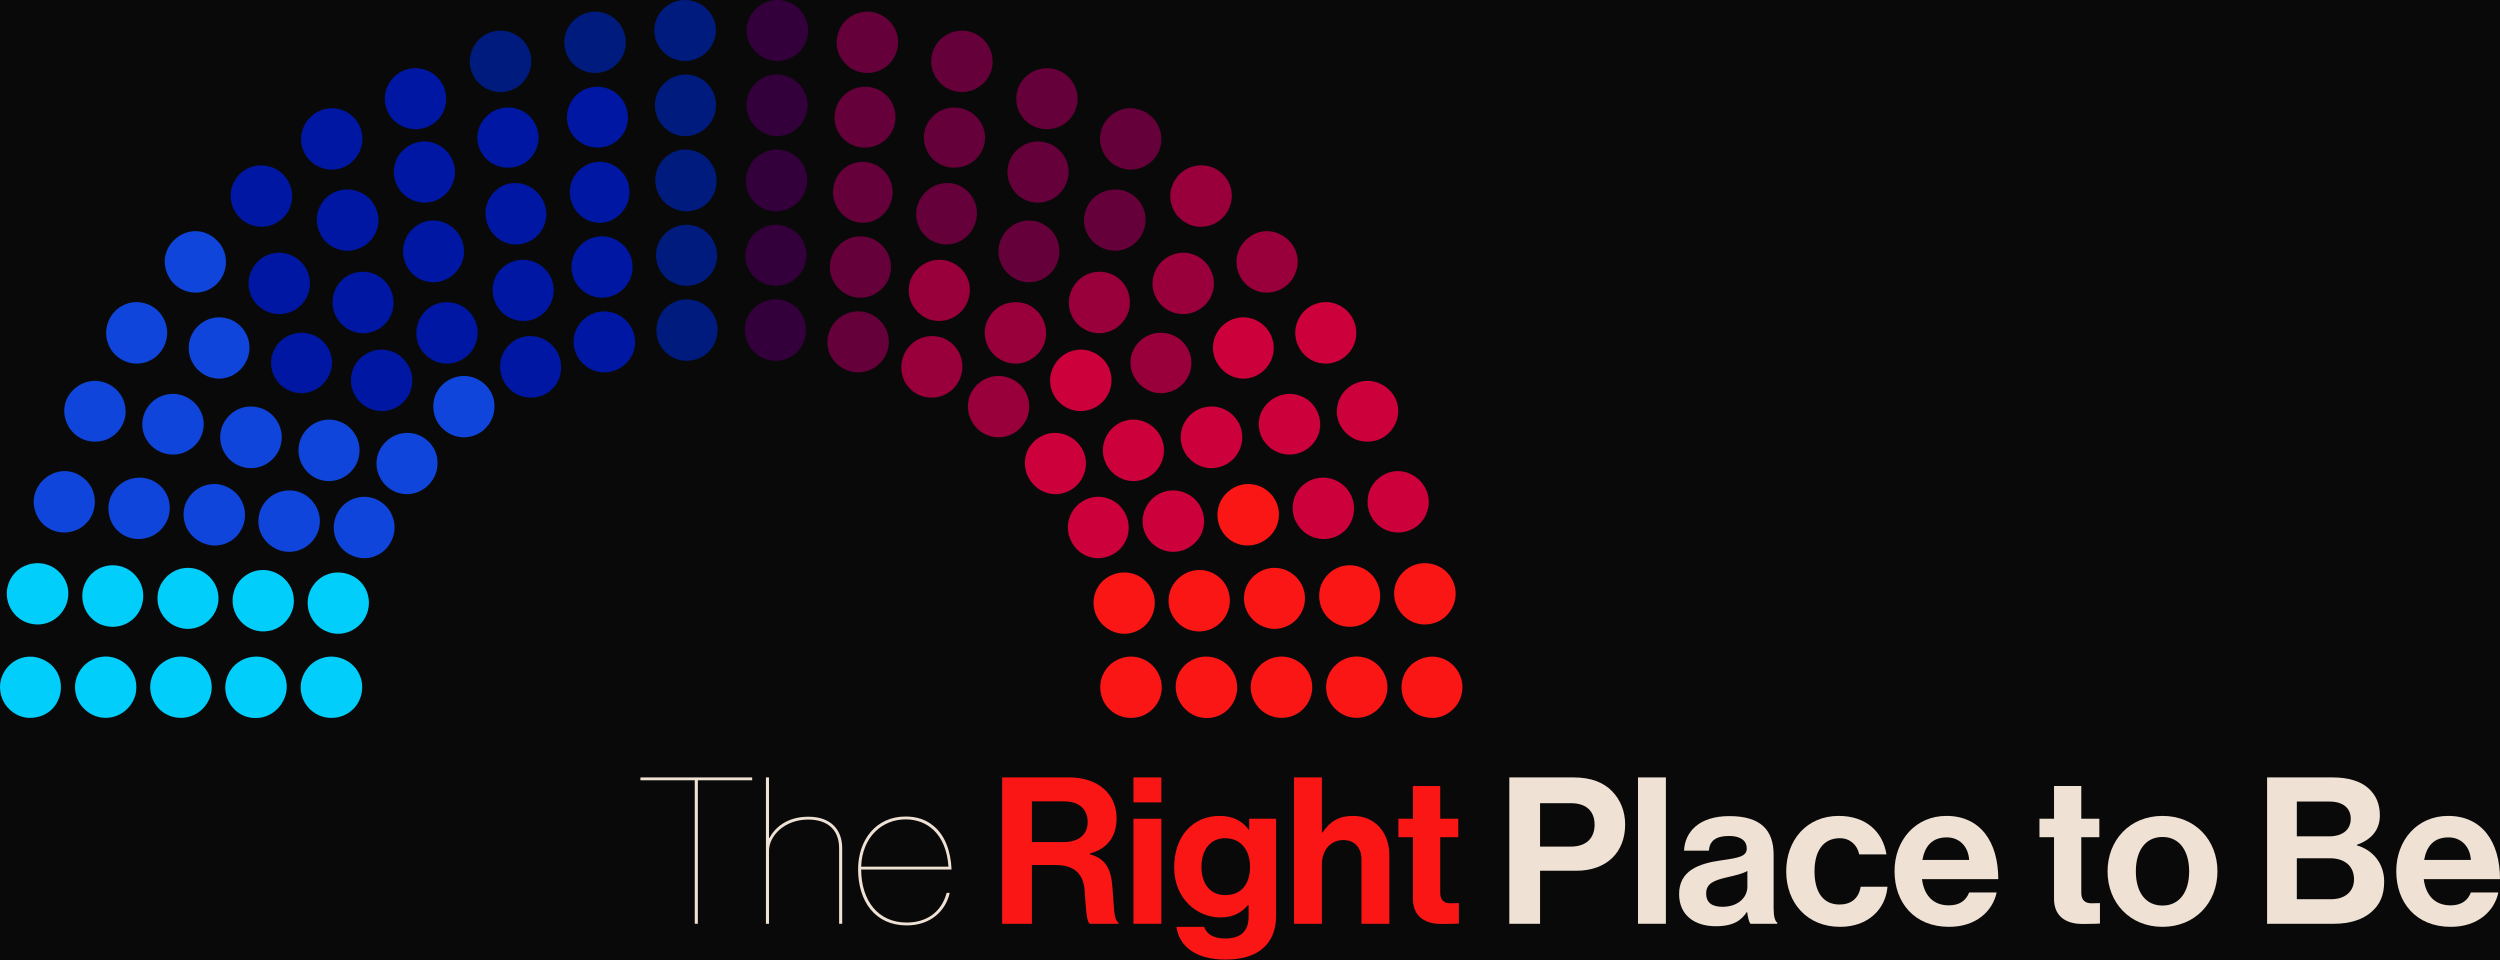
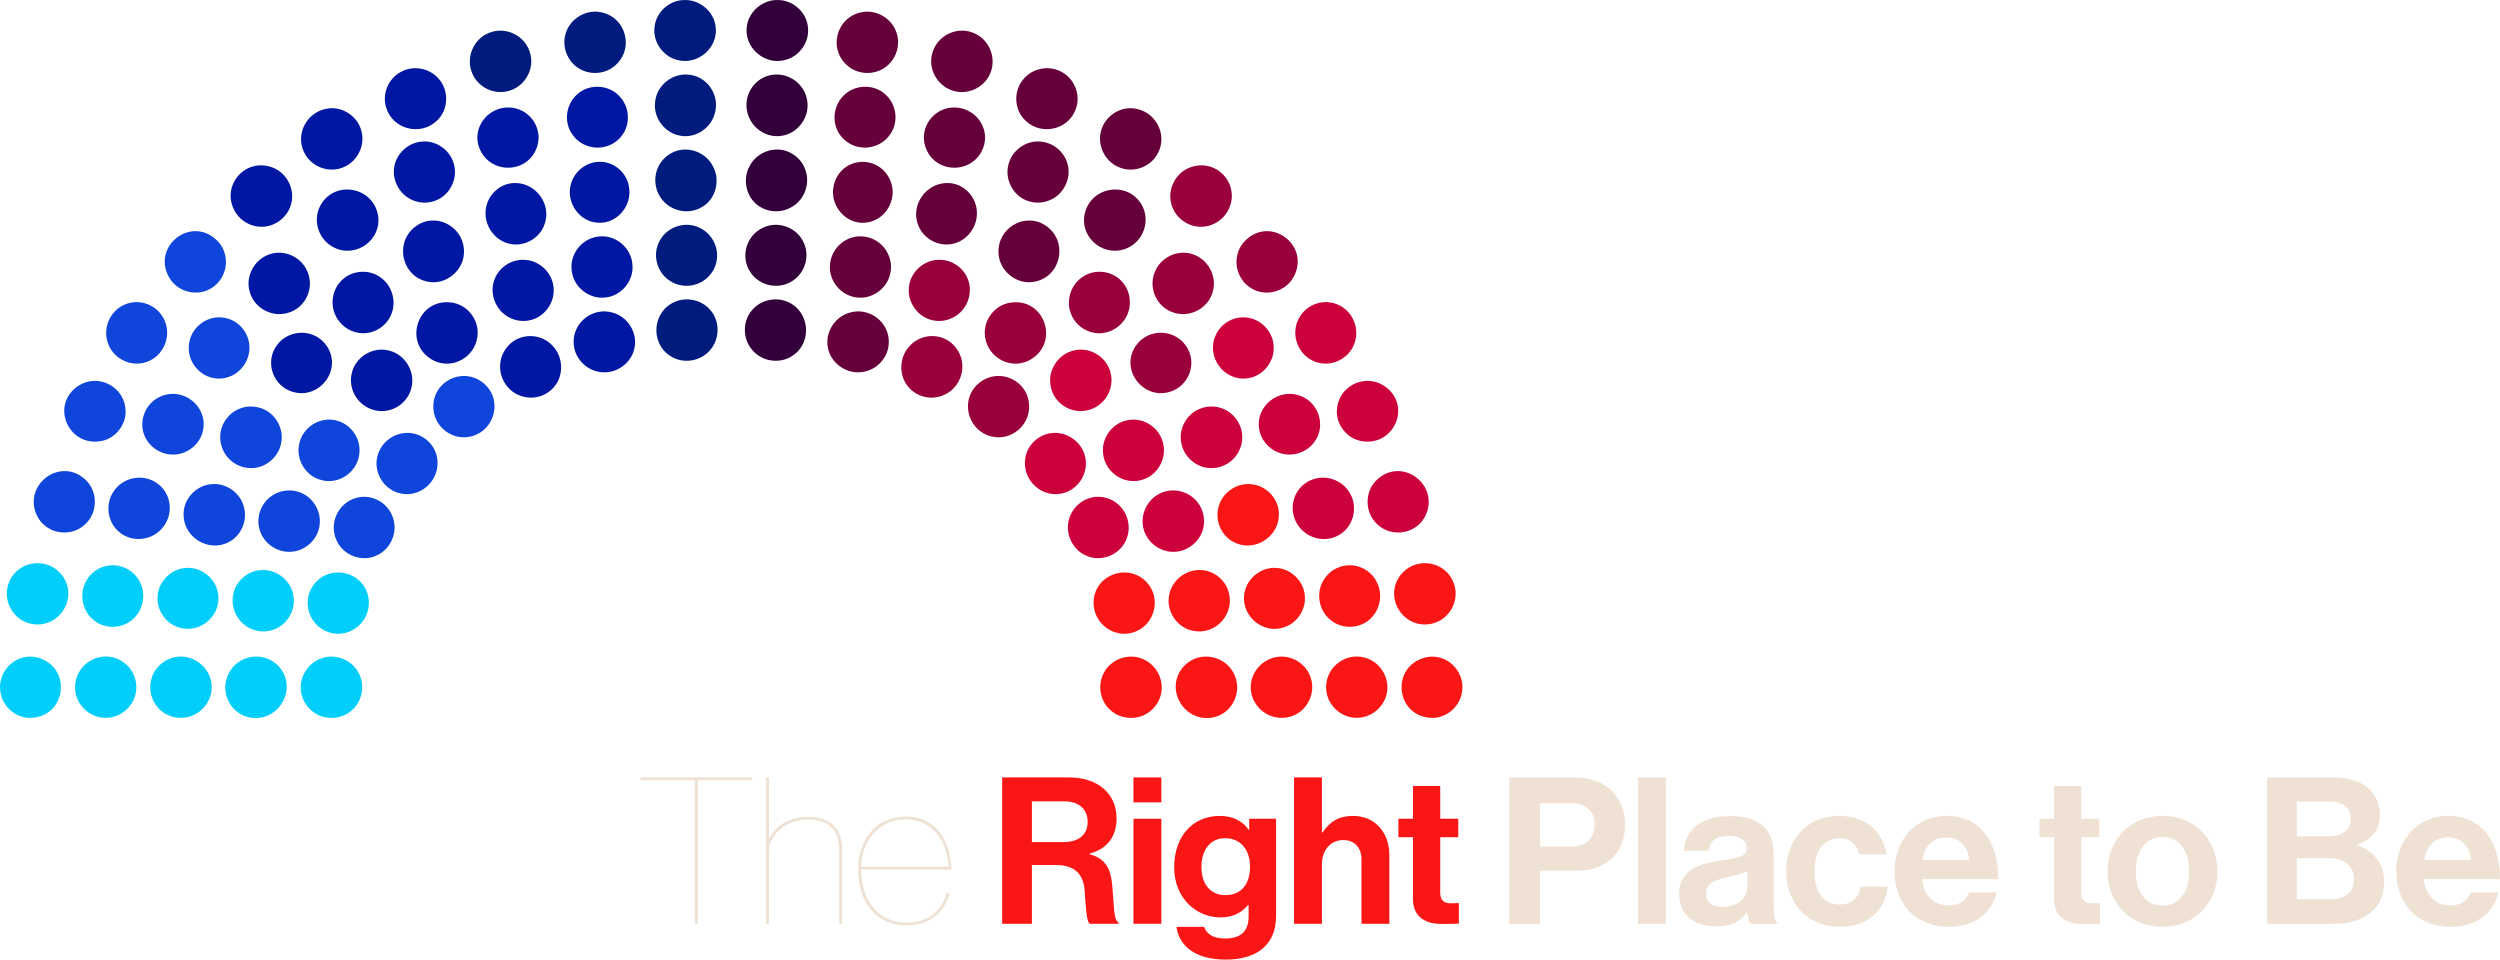
<svg xmlns="http://www.w3.org/2000/svg" width="297" height="114" viewBox="0 0 297 114" fill="none">
  <g id="1440w light">
-     <rect width="1440" height="13957" transform="translate(-1079 -136)" fill="#0A0909" />
    <g id="Header">
      <g id="the right place">
        <g id="Vector">
          <path d="M142.749 48.486C145.999 47.44 148.777 50.872 147.054 53.835C146.454 54.858 145.333 55.542 144.151 55.606C142.337 55.745 140.634 54.383 140.33 52.593C139.986 50.858 141.07 49.026 142.749 48.486Z" fill="#CC003B" />
          <path d="M141.504 19.846C144.87 18.735 147.659 22.397 145.683 25.351C145.042 26.294 143.944 26.904 142.805 26.939C141.159 27.023 139.574 25.853 139.162 24.257C138.636 22.443 139.718 20.436 141.504 19.846Z" fill="#99003B" />
          <path d="M131.134 79.941C131.93 78.378 133.913 77.603 135.558 78.21C137.17 78.748 138.242 80.499 137.979 82.18C137.837 83.216 137.213 84.165 136.329 84.719C134.98 85.598 133.074 85.445 131.896 84.343C130.679 83.266 130.353 81.366 131.134 79.941Z" fill="#FB1616" />
          <path d="M88.776 13.31C88.288 11.273 89.661 9.186 91.743 8.892C93.874 8.572 95.878 10.211 95.935 12.383C96.027 14.165 94.656 15.858 92.895 16.125C91.037 16.468 89.176 15.14 88.776 13.31Z" fill="#33003B" />
          <path d="M118.621 30.059C118.469 27.205 121.548 25.231 124.041 26.683C126.98 28.416 126.184 32.931 122.8 33.487C120.731 33.843 118.696 32.153 118.621 30.059Z" fill="#65003A" />
          <path d="M90.303 24.576C88.682 23.613 88.143 21.4 89.039 19.754C89.941 17.974 92.241 17.215 93.993 18.196C96.705 19.709 96.456 23.614 93.606 24.816C92.549 25.267 91.282 25.185 90.303 24.576Z" fill="#33003B" />
          <path d="M166.565 68.101C168.397 66.079 171.777 66.706 172.711 69.287C173.453 71.284 172.26 73.55 170.199 74.072C166.709 74.934 164.158 70.81 166.565 68.101Z" fill="#FB1616" />
          <path d="M110.704 6.54C111.189 4.172 113.884 2.917 116.004 4.076C117.625 4.933 118.369 6.992 117.651 8.684C116.923 10.492 114.776 11.42 112.966 10.687C111.337 10.084 110.315 8.24 110.704 6.54Z" fill="#65003A" />
          <path d="M135.759 62.266C135.59 60.689 136.569 59.083 138.049 58.515C139.52 57.909 141.329 58.422 142.283 59.691C142.943 60.535 143.2 61.678 142.953 62.723C142.609 64.303 141.122 65.519 139.508 65.553C137.634 65.645 135.91 64.141 135.759 62.266Z" fill="#CC003B" />
          <path d="M119.795 35.995C124.135 35.095 126.091 40.947 122.132 42.875C119.971 43.876 117.439 42.481 117.046 40.149C116.703 38.286 117.951 36.409 119.795 35.995Z" fill="#99003B" />
          <path d="M154.515 37.478C155.448 36.07 157.359 35.498 158.906 36.175C160.758 36.944 161.637 39.176 160.822 41.007C160.24 42.388 158.747 43.304 157.255 43.186C154.457 43.008 152.934 39.779 154.515 37.478Z" fill="#CC003B" />
          <path d="M151.614 78.062C153.45 77.702 155.352 78.936 155.781 80.758C156.198 82.322 155.431 84.085 154.001 84.841C153.057 85.365 151.882 85.425 150.886 85.014C149.41 84.439 148.417 82.84 148.61 81.262C148.764 79.683 150.056 78.325 151.614 78.062Z" fill="#FB1616" />
          <path d="M102.476 1.43C104.187 1.136 105.983 2.231 106.507 3.888C107.069 5.485 106.336 7.379 104.855 8.192C103.61 8.917 101.949 8.809 100.817 7.912C98.284 5.928 99.314 1.954 102.476 1.43Z" fill="#65003A" />
          <path d="M137.266 32.145C138.035 30.433 140.13 29.556 141.874 30.27C143.482 30.872 144.497 32.686 144.144 34.372C143.756 36.45 141.593 37.755 139.572 37.182C137.415 36.598 136.31 34.164 137.266 32.145Z" fill="#99003B" />
          <path d="M124.788 45.688C124.518 43.831 125.834 41.967 127.676 41.614C129.514 41.203 131.475 42.417 131.925 44.249C132.468 46.253 131.159 48.333 129.138 48.754C127.089 49.206 125.05 47.775 124.788 45.688Z" fill="#CC003B" />
          <path d="M131.028 53.419C131.04 51.867 132.141 50.418 133.633 49.997C135.673 49.376 137.852 50.749 138.217 52.846C138.554 54.565 137.513 56.381 135.856 56.947C133.488 57.804 130.955 55.929 131.028 53.419Z" fill="#CC003B" />
          <path d="M140.619 79.168C142.545 77.081 146.04 77.918 146.827 80.646C147.438 82.679 146.128 84.883 144.025 85.246C140.614 85.826 138.281 81.777 140.619 79.168Z" fill="#FB1616" />
          <path d="M134.69 12.879C137.197 13.149 138.743 15.872 137.587 18.144C136.735 19.867 134.593 20.636 132.846 19.829C131.261 19.142 130.338 17.254 130.799 15.583C131.212 13.883 132.953 12.658 134.69 12.879Z" fill="#65003A" />
          <path d="M158.817 48.761C158.914 45.963 162.024 44.316 164.394 45.808C167.858 48.071 165.621 53.182 161.639 52.383C159.993 52.045 158.74 50.443 158.817 48.761Z" fill="#CC003B" />
          <path d="M128.604 32.905C129.959 31.957 131.92 32.113 133.105 33.264C134.27 34.338 134.563 36.194 133.823 37.593C133.302 38.624 132.27 39.375 131.128 39.545C129.58 39.808 127.955 38.919 127.318 37.484C126.559 35.898 127.138 33.865 128.604 32.905Z" fill="#99003B" />
          <path d="M157.281 68.853C158.891 66.339 162.57 66.669 163.695 69.441C164.268 70.827 163.891 72.535 162.771 73.535C161.543 74.692 159.529 74.775 158.193 73.752C156.674 72.664 156.258 70.416 157.281 68.853Z" fill="#FB1616" />
          <path d="M116.053 45.736C118.547 43.316 122.632 45.29 122.237 48.758C122.002 50.691 120.199 52.151 118.258 51.93C115.232 51.605 113.887 47.899 116.053 45.736Z" fill="#99003B" />
          <path d="M142.801 67.731C144.213 67.835 145.492 68.847 145.922 70.197C146.795 72.859 144.469 75.508 141.718 74.939C139.866 74.586 138.554 72.674 138.873 70.816C139.132 68.96 140.943 67.546 142.801 67.731Z" fill="#FB1616" />
          <path d="M157.57 82.089C157.24 79.538 159.651 77.435 162.129 78.123C163.974 78.612 165.179 80.562 164.736 82.431C164.385 84.079 162.79 85.335 161.106 85.276C159.351 85.267 157.762 83.835 157.57 82.089Z" fill="#FB1616" />
          <path d="M121.803 54.429C122.081 52.574 123.877 51.223 125.735 51.451C127.206 51.597 128.524 52.715 128.889 54.153C129.387 55.96 128.305 57.934 126.532 58.517C123.939 59.4 121.367 57.102 121.803 54.429Z" fill="#CC003B" />
          <path d="M154.285 62.514C153.153 61.003 153.383 58.773 154.857 57.577C156.596 56.12 159.292 56.641 160.389 58.621C161.235 60.09 160.912 62.073 159.617 63.172C158.029 64.564 155.505 64.227 154.285 62.514Z" fill="#CC003B" />
          <path d="M89.331 36.858C90.324 35.65 92.117 35.227 93.548 35.853C96.212 36.951 96.554 40.723 94.124 42.278C92.654 43.269 90.546 42.966 89.399 41.616C88.22 40.316 88.178 38.185 89.331 36.858Z" fill="#33003B" />
          <path d="M128.832 25.56C129.439 22.184 133.949 21.363 135.652 24.366C136.669 26.181 135.886 28.551 134.007 29.43C131.38 30.689 128.342 28.451 128.832 25.56Z" fill="#65003A" />
          <path d="M121.837 14.34C120.462 13.066 120.362 10.809 121.589 9.397C122.667 8.087 124.635 7.713 126.116 8.543C127.597 9.323 128.367 11.152 127.872 12.754C127.102 15.366 123.793 16.208 121.837 14.34Z" fill="#65003A" />
          <path d="M107.962 46.023C106.707 44.632 106.81 42.345 108.134 41.03C109.502 39.585 111.904 39.543 113.283 40.991C115.475 43.279 114.025 47.016 110.871 47.234C109.782 47.306 108.677 46.85 107.962 46.023Z" fill="#99003B" />
          <path d="M100.882 37.159C103.277 36.4 105.753 38.316 105.584 40.833C105.499 42.535 104.105 43.998 102.419 44.199C100.605 44.46 98.781 43.227 98.382 41.434C97.941 39.611 99.095 37.687 100.882 37.159Z" fill="#65003A" />
          <path d="M144.773 60.184C145.223 58.483 146.977 57.296 148.722 57.53C150.556 57.723 152.029 59.4 151.929 61.254C151.859 63.861 148.978 65.605 146.648 64.443C145.097 63.709 144.286 61.825 144.773 60.184Z" fill="#FB1616" />
          <path d="M98.598 31.529C98.7 29.439 100.61 27.817 102.688 28.106C104.82 28.377 106.275 30.505 105.741 32.593C105.34 34.33 103.554 35.58 101.789 35.339C99.933 35.149 98.463 33.392 98.598 31.529Z" fill="#65003A" />
          <path d="M92.482 0.004C94.234 0.032 95.798 1.445 95.98 3.191C96.21 4.9 95.044 6.636 93.386 7.093C90.902 7.853 88.334 5.678 88.73 3.099C88.97 1.301 90.68 -0.082 92.482 0.004Z" fill="#33003B" />
          <path d="M129.915 71.474C130.085 67.955 134.624 66.734 136.588 69.628C137.808 71.439 137.089 73.998 135.125 74.936C132.659 76.134 129.813 74.188 129.915 71.474Z" fill="#FB1616" />
          <path d="M163.463 57.107C166.528 54.028 171.322 57.745 169.217 61.507C167.998 63.582 165.044 63.869 163.43 62.095C162.139 60.727 162.153 58.457 163.463 57.107Z" fill="#CC003B" />
          <path d="M90.606 27.069C92.275 26.23 94.431 26.903 95.334 28.539C96.297 30.166 95.733 32.379 94.136 33.376C92.488 34.458 90.207 33.973 89.135 32.319C87.929 30.5 88.647 28.007 90.606 27.069Z" fill="#33003B" />
          <path d="M146.806 37.812C149.115 37.206 151.391 39.048 151.317 41.43C151.294 43.162 149.919 44.721 148.205 44.942C145.405 45.327 143.263 42.4 144.419 39.832C144.854 38.842 145.759 38.073 146.806 37.812Z" fill="#CC003B" />
          <path d="M112.704 21.747C114.574 21.809 116.092 23.489 116.056 25.353C116.065 26.883 115.035 28.368 113.579 28.854C111.851 29.468 109.851 28.564 109.134 26.882C108.043 24.419 110.047 21.618 112.704 21.747Z" fill="#65003A" />
          <path d="M147.732 28.802C150.859 25.283 156.076 29.367 153.461 33.255C152.471 34.644 150.513 35.169 148.976 34.42C146.842 33.429 146.214 30.605 147.732 28.802Z" fill="#99003B" />
          <path d="M109.906 17.356C109.222 15.131 110.914 12.843 113.22 12.77C115.769 12.666 117.737 15.189 116.786 17.615C115.499 20.806 110.93 20.666 109.906 17.356Z" fill="#65003A" />
          <path d="M154.717 47.125C156.639 47.977 157.436 50.421 156.334 52.225C155.719 53.278 154.543 53.967 153.325 54.001C151.653 54.079 150.054 52.904 149.654 51.279C148.914 48.326 151.978 45.874 154.717 47.125Z" fill="#CC003B" />
          <path d="M123.594 16.818C125.163 16.919 126.575 18.145 126.876 19.694C127.217 21.249 126.389 22.938 124.977 23.658C124.033 24.16 122.867 24.214 121.887 23.786C120.301 23.134 119.371 21.28 119.787 19.616C120.156 17.913 121.86 16.654 123.594 16.818Z" fill="#65003A" />
          <path d="M111.408 30.869C112.873 30.773 114.336 31.658 114.917 33.01C115.592 34.482 115.099 36.343 113.826 37.334C113.013 37.991 111.911 38.274 110.885 38.066C109.091 37.742 107.773 35.949 107.977 34.139C108.123 32.39 109.661 30.937 111.408 30.869Z" fill="#99003B" />
          <path d="M169.414 78.082C172.029 77.531 174.305 80.001 173.614 82.57C173.241 84.062 171.853 85.217 170.315 85.285C165.804 85.359 165.041 79.145 169.414 78.082Z" fill="#FB1616" />
          <path d="M126.991 61.723C127.494 59.776 129.549 58.58 131.48 59.166C133.616 59.789 134.707 62.248 133.732 64.253C132.933 65.976 130.765 66.808 129.035 66.009C127.423 65.321 126.512 63.412 126.991 61.723Z" fill="#CC003B" />
          <path d="M151.615 67.47C153.339 67.545 154.858 68.995 155.009 70.717C155.194 72.31 154.186 73.932 152.679 74.475C149.931 75.52 147.094 72.9 147.931 70.076C148.373 68.496 149.977 67.349 151.615 67.47Z" fill="#FB1616" />
          <path d="M100.17 11.41C101.44 10.049 103.71 9.924 105.109 11.156C106.488 12.295 106.808 14.441 105.783 15.916C104.645 17.645 102.225 18.064 100.574 16.819C98.821 15.53 98.666 12.957 100.17 11.41Z" fill="#65003A" />
          <path d="M134.873 41.171C136.377 38.846 139.868 39.029 141.136 41.488C142.155 43.405 141.135 45.853 139.081 46.516C135.902 47.583 133.04 44.017 134.873 41.171Z" fill="#99003B" />
          <path d="M99.047 22.029C99.907 18.402 104.77 18.274 105.895 21.796C106.519 23.799 105.191 26.047 103.116 26.412C100.612 26.877 98.486 24.47 99.047 22.029Z" fill="#65003A" />
          <path d="M30.991 48.486C27.741 47.44 24.963 50.872 26.686 53.835C27.286 54.858 28.406 55.542 29.589 55.606C31.403 55.745 33.106 54.383 33.41 52.593C33.754 50.858 32.67 49.026 30.991 48.486Z" fill="#0F45DB" />
          <path d="M32.236 19.846C28.87 18.735 26.081 22.397 28.056 25.351C28.698 26.294 29.795 26.904 30.935 26.939C32.581 27.023 34.166 25.853 34.578 24.257C35.103 22.443 34.022 20.436 32.236 19.846Z" fill="#0017A3" />
          <path d="M42.604 79.941C41.808 78.378 39.825 77.603 38.181 78.21C36.569 78.748 35.496 80.499 35.759 82.18C35.902 83.216 36.525 84.165 37.41 84.719C38.759 85.598 40.664 85.445 41.843 84.343C43.06 83.266 43.386 81.366 42.604 79.941Z" fill="#01CEFB" />
          <path d="M84.964 13.31C85.452 11.273 84.079 9.186 81.997 8.892C79.865 8.572 77.861 10.211 77.805 12.383C77.713 14.165 79.084 15.858 80.845 16.125C82.703 16.468 84.564 15.14 84.964 13.31Z" fill="#001B7E" />
          <path d="M55.118 30.059C55.27 27.205 52.191 25.231 49.699 26.683C46.76 28.416 47.555 32.931 50.94 33.487C53.008 33.843 55.043 32.153 55.118 30.059Z" fill="#0017A3" />
          <path d="M83.435 24.576C85.056 23.613 85.596 21.4 84.7 19.754C83.797 17.974 81.497 17.215 79.745 18.196C77.033 19.709 77.283 23.614 80.132 24.816C81.189 25.267 82.457 25.185 83.435 24.576Z" fill="#001B7E" />
          <path d="M7.174 68.101C5.342 66.079 1.962 66.706 1.027 69.287C0.286 71.284 1.478 73.55 3.54 74.072C7.03 74.934 9.581 70.81 7.174 68.101Z" fill="#01CEFB" />
          <path d="M63.035 6.54C62.55 4.172 59.855 2.917 57.735 4.076C56.113 4.933 55.37 6.992 56.088 8.684C56.816 10.492 58.963 11.42 60.773 10.687C62.402 10.084 63.424 8.24 63.035 6.54Z" fill="#001B7E" />
          <path d="M37.981 62.266C38.15 60.689 37.171 59.083 35.691 58.515C34.22 57.909 32.411 58.422 31.456 59.691C30.797 60.535 30.539 61.678 30.787 62.723C31.131 64.303 32.618 65.519 34.232 65.553C36.106 65.645 37.829 64.141 37.981 62.266Z" fill="#0F45DB" />
          <path d="M53.945 35.996C49.605 35.095 47.649 40.947 51.608 42.875C53.768 43.876 56.3 42.481 56.694 40.149C57.037 38.286 55.788 36.409 53.945 35.996Z" fill="#0017A3" />
          <path d="M19.223 37.478C18.29 36.07 16.38 35.498 14.833 36.175C12.98 36.944 12.101 39.176 12.916 41.007C13.498 42.388 14.991 43.304 16.483 43.186C19.281 43.008 20.804 39.779 19.223 37.478Z" fill="#0F45DB" />
          <path d="M22.125 78.062C20.289 77.702 18.387 78.936 17.958 80.758C17.541 82.322 18.308 84.085 19.738 84.841C20.681 85.365 21.857 85.425 22.853 85.014C24.329 84.439 25.322 82.84 25.129 81.262C24.975 79.683 23.683 78.325 22.125 78.062Z" fill="#01CEFB" />
          <path d="M71.264 1.43C69.553 1.136 67.757 2.231 67.233 3.888C66.671 5.485 67.404 7.379 68.885 8.192C70.13 8.917 71.791 8.809 72.923 7.912C75.456 5.928 74.426 1.954 71.264 1.43Z" fill="#001B7E" />
          <path d="M36.472 32.145C35.703 30.433 33.608 29.556 31.864 30.27C30.256 30.872 29.242 32.686 29.594 34.372C29.983 36.45 32.145 37.755 34.166 37.182C36.324 36.598 37.428 34.164 36.472 32.145Z" fill="#0017A3" />
          <path d="M48.95 45.688C49.22 43.831 47.904 41.967 46.062 41.614C44.224 41.203 42.263 42.417 41.813 44.249C41.27 46.253 42.579 48.333 44.6 48.754C46.649 49.206 48.688 47.775 48.95 45.688Z" fill="#0017A3" />
          <path d="M42.712 53.419C42.699 51.867 41.598 50.418 40.106 49.997C38.066 49.376 35.888 50.749 35.522 52.846C35.186 54.565 36.226 56.381 37.883 56.947C40.251 57.804 42.784 55.929 42.712 53.419Z" fill="#0F45DB" />
          <path d="M33.12 79.168C31.195 77.081 27.699 77.918 26.912 80.646C26.301 82.679 27.611 84.883 29.714 85.246C33.125 85.826 35.458 81.777 33.12 79.168Z" fill="#01CEFB" />
          <path d="M39.049 12.879C36.542 13.149 34.996 15.872 36.152 18.144C37.004 19.867 39.147 20.636 40.893 19.829C42.478 19.142 43.401 17.254 42.94 15.583C42.528 13.883 40.787 12.658 39.049 12.879Z" fill="#0017A3" />
          <path d="M14.922 48.761C14.825 45.963 11.715 44.316 9.345 45.808C5.881 48.071 8.117 53.182 12.099 52.383C13.746 52.045 14.999 50.443 14.922 48.761Z" fill="#0F45DB" />
          <path d="M45.135 32.905C43.78 31.957 41.819 32.113 40.634 33.264C39.469 34.338 39.175 36.194 39.916 37.593C40.437 38.624 41.469 39.375 42.61 39.545C44.159 39.808 45.784 38.919 46.421 37.484C47.179 35.898 46.601 33.865 45.135 32.905Z" fill="#0017A3" />
          <path d="M16.457 68.853C14.848 66.339 11.168 66.669 10.043 69.441C9.471 70.827 9.848 72.535 10.968 73.535C12.195 74.692 14.21 74.775 15.546 73.752C17.065 72.664 17.481 70.416 16.457 68.853Z" fill="#01CEFB" />
          <path d="M57.686 45.736C55.193 43.316 51.108 45.29 51.503 48.758C51.738 50.691 53.541 52.151 55.482 51.93C58.508 51.605 59.853 47.899 57.686 45.736Z" fill="#0F45DB" />
          <path d="M30.938 67.731C29.526 67.835 28.247 68.847 27.817 70.197C26.944 72.859 29.27 75.508 32.02 74.939C33.873 74.586 35.185 72.674 34.866 70.816C34.607 68.96 32.796 67.546 30.938 67.731Z" fill="#01CEFB" />
          <path d="M16.169 82.089C16.499 79.537 14.088 77.434 11.61 78.123C9.765 78.612 8.56 80.562 9.003 82.431C9.354 84.079 10.949 85.335 12.633 85.276C14.388 85.267 15.977 83.835 16.169 82.089Z" fill="#01CEFB" />
          <path d="M51.936 54.429C51.658 52.574 49.861 51.223 48.004 51.451C46.532 51.597 45.215 52.715 44.849 54.153C44.351 55.96 45.433 57.934 47.206 58.517C49.8 59.4 52.372 57.102 51.936 54.429Z" fill="#0F45DB" />
          <path d="M19.453 62.514C20.586 61.003 20.356 58.773 18.882 57.577C17.143 56.12 14.447 56.641 13.35 58.621C12.503 60.09 12.827 62.073 14.122 63.172C15.71 64.564 18.233 64.227 19.453 62.514Z" fill="#0F45DB" />
          <path d="M84.407 36.858C83.414 35.65 81.621 35.227 80.191 35.853C77.526 36.951 77.185 40.723 79.615 42.278C81.085 43.269 83.192 42.966 84.339 41.616C85.518 40.316 85.561 38.185 84.407 36.858Z" fill="#001B7E" />
          <path d="M44.907 25.56C44.3 22.184 39.789 21.363 38.087 24.366C37.07 26.181 37.853 28.551 39.732 29.43C42.359 30.689 45.397 28.451 44.907 25.56Z" fill="#0017A3" />
          <path d="M51.902 14.34C53.277 13.066 53.377 10.809 52.15 9.397C51.072 8.087 49.104 7.713 47.623 8.543C46.142 9.323 45.372 11.152 45.867 12.754C46.637 15.366 49.946 16.208 51.902 14.34Z" fill="#0017A3" />
          <path d="M65.778 46.023C67.032 44.632 66.93 42.345 65.605 41.03C64.238 39.585 61.835 39.543 60.456 40.991C58.265 43.279 59.714 47.016 62.868 47.234C63.957 47.306 65.062 46.85 65.778 46.023Z" fill="#0017A3" />
          <path d="M72.857 37.159C70.462 36.4 67.986 38.316 68.154 40.833C68.24 42.535 69.633 43.998 71.32 44.199C73.134 44.46 74.957 43.227 75.357 41.434C75.798 39.611 74.644 37.687 72.857 37.159Z" fill="#0017A3" />
          <path d="M28.967 60.184C28.516 58.483 26.762 57.296 25.017 57.53C23.184 57.723 21.711 59.4 21.811 61.254C21.881 63.861 24.762 65.605 27.091 64.443C28.642 63.709 29.454 61.825 28.967 60.184Z" fill="#0F45DB" />
          <path d="M75.141 31.529C75.04 29.439 73.129 27.817 71.051 28.106C68.92 28.377 67.464 30.505 67.998 32.593C68.399 34.33 70.185 35.58 71.951 35.339C73.806 35.149 75.276 33.392 75.141 31.529Z" fill="#0017A3" />
          <path d="M81.257 0.004C79.505 0.032 77.941 1.445 77.759 3.191C77.529 4.9 78.695 6.636 80.353 7.093C82.837 7.853 85.405 5.678 85.009 3.099C84.769 1.301 83.058 -0.082 81.257 0.004Z" fill="#001B7E" />
          <path d="M43.824 71.474C43.654 67.955 39.115 66.734 37.151 69.628C35.931 71.439 36.65 73.998 38.614 74.936C41.08 76.134 43.926 74.188 43.824 71.474Z" fill="#01CEFB" />
          <path d="M10.275 57.107C7.211 54.028 2.416 57.745 4.522 61.507C5.74 63.582 8.695 63.869 10.309 62.095C11.6 60.727 11.586 58.457 10.275 57.107Z" fill="#0F45DB" />
          <path d="M83.133 27.069C81.464 26.23 79.309 26.903 78.405 28.539C77.443 30.166 78.007 32.379 79.603 33.376C81.252 34.458 83.532 33.973 84.604 32.319C85.81 30.5 85.092 28.007 83.133 27.069Z" fill="#001B7E" />
          <path d="M26.933 37.812C24.624 37.206 22.348 39.048 22.422 41.43C22.445 43.162 23.82 44.721 25.534 44.942C28.334 45.327 30.476 42.4 29.32 39.832C28.885 38.842 27.98 38.073 26.933 37.812Z" fill="#0F45DB" />
          <path d="M61.034 21.747C59.164 21.809 57.646 23.489 57.682 25.353C57.673 26.883 58.703 28.368 60.159 28.854C61.887 29.468 63.887 28.564 64.604 26.882C65.695 24.419 63.691 21.618 61.034 21.747Z" fill="#0017A3" />
          <path d="M26.007 28.802C22.88 25.283 17.663 29.367 20.278 33.255C21.268 34.644 23.226 35.169 24.763 34.42C26.897 33.429 27.526 30.605 26.007 28.802Z" fill="#0F45DB" />
          <path d="M63.833 17.356C64.517 15.131 62.825 12.843 60.518 12.77C57.97 12.666 56.001 15.189 56.953 17.615C58.239 20.806 62.809 20.666 63.833 17.356Z" fill="#0017A3" />
          <path d="M19.022 47.125C17.1 47.977 16.303 50.421 17.405 52.225C18.021 53.278 19.196 53.967 20.415 54.001C22.086 54.079 23.685 52.904 24.086 51.279C24.825 48.326 21.761 45.874 19.022 47.125Z" fill="#0F45DB" />
          <path d="M50.145 16.818C48.577 16.919 47.164 18.145 46.864 19.694C46.522 21.249 47.35 22.938 48.763 23.658C49.706 24.16 50.872 24.214 51.852 23.786C53.439 23.134 54.368 21.28 53.952 19.616C53.583 17.913 51.879 16.654 50.145 16.818Z" fill="#0017A3" />
          <path d="M62.33 30.869C60.865 30.773 59.403 31.658 58.822 33.01C58.147 34.482 58.64 36.343 59.913 37.334C60.726 37.991 61.828 38.274 62.854 38.066C64.648 37.742 65.966 35.949 65.762 34.139C65.616 32.39 64.078 30.937 62.33 30.869Z" fill="#0017A3" />
          <path d="M4.326 78.082C1.711 77.531 -0.566 80.001 0.125 82.57C0.498 84.062 1.887 85.216 3.424 85.285C7.935 85.359 8.699 79.145 4.326 78.082Z" fill="#01CEFB" />
          <path d="M46.748 61.723C46.246 59.776 44.19 58.58 42.259 59.166C40.124 59.789 39.032 62.248 40.008 64.253C40.806 65.976 42.974 66.808 44.705 66.009C46.317 65.321 47.227 63.412 46.748 61.723Z" fill="#0F45DB" />
          <path d="M22.124 67.47C20.401 67.545 18.881 68.995 18.73 70.717C18.545 72.31 19.553 73.932 21.06 74.475C23.808 75.52 26.645 72.9 25.808 70.076C25.366 68.496 23.762 67.349 22.124 67.47Z" fill="#01CEFB" />
          <path d="M73.569 11.41C72.299 10.049 70.029 9.924 68.63 11.156C67.251 12.295 66.931 14.441 67.956 15.916C69.094 17.645 71.514 18.064 73.165 16.819C74.918 15.53 75.073 12.957 73.569 11.41Z" fill="#0017A3" />
          <path d="M38.866 41.171C37.361 38.846 33.871 39.029 32.603 41.488C31.584 43.405 32.604 45.853 34.658 46.516C37.837 47.583 40.699 44.017 38.866 41.171Z" fill="#0017A3" />
          <path d="M74.692 22.029C74.352 20.343 72.726 19.084 71.011 19.231C69.56 19.322 68.245 20.397 67.845 21.796C67.221 23.799 68.549 26.047 70.624 26.412C73.127 26.877 75.253 24.47 74.692 22.029Z" fill="#0017A3" />
          <path d="M82.904 109.744H82.538V92.697H76.084V92.357H89.358V92.697H82.904V109.744Z" fill="#EFE1D4" />
          <path d="M91.358 92.357V99.555H91.406C92.04 98.363 93.452 97.026 96.034 97.026C98.835 97.026 100.053 98.704 100.053 100.747V109.744H99.687V100.771C99.687 98.558 98.299 97.366 96.01 97.366C93.184 97.366 91.358 99.312 91.358 101.063V109.744H90.992V92.357H91.358Z" fill="#EFE1D4" />
          <path d="M113.047 103.3H102.306C102.33 106.996 104.303 109.598 107.713 109.598C110.002 109.598 111.829 108.431 112.462 106.072H112.828C112.365 108.139 110.636 109.939 107.713 109.939C103.962 109.939 101.941 107.069 101.941 103.276C101.941 99.823 104.035 97.002 107.591 97.002C108.882 97.002 109.978 97.366 110.806 98.047C112.194 99.117 112.949 100.99 113.047 103.3ZM112.681 102.96C112.389 98.923 110.027 97.342 107.591 97.342C104.815 97.342 102.428 99.409 102.306 102.96H112.681Z" fill="#EFE1D4" />
          <path d="M119.058 109.744V92.357H127.047C130.408 92.357 132.649 94.302 132.649 97.196C132.649 99.239 131.699 100.795 129.458 101.403V101.476C131.066 101.938 131.894 102.862 132.113 104.978C132.357 107.434 132.259 109.307 132.868 109.574V109.744H129.483C129.044 109.55 128.996 107.604 128.849 105.732C128.703 103.835 127.632 102.765 125.44 102.765H122.59V109.744H119.058ZM122.59 95.202V100.041H126.341C128.265 100.041 129.215 99.044 129.215 97.658C129.215 96.248 128.314 95.202 126.438 95.202H122.59Z" fill="#FB1616" />
          <path d="M134.655 109.744V97.269H137.967V109.744H134.655ZM134.655 95.324V92.357H137.967V95.324H134.655Z" fill="#FB1616" />
          <path d="M145.606 114C142.196 114 140.102 112.541 139.761 110.109H143.049C143.317 110.887 144.023 111.495 145.558 111.495C147.433 111.495 148.334 110.595 148.334 108.893V107.531H148.261C147.53 108.358 146.58 108.99 144.997 108.99C142.221 108.99 139.493 106.802 139.493 103.032C139.493 99.312 141.734 96.929 144.9 96.929C146.459 96.929 147.603 97.537 148.358 98.582H148.407V97.269H151.598V108.796C151.598 110.547 151.038 111.738 150.112 112.59C149.065 113.562 147.457 114 145.606 114ZM145.558 106.34C147.652 106.34 148.505 104.808 148.505 102.96C148.505 101.136 147.53 99.579 145.533 99.579C143.853 99.579 142.732 100.892 142.732 102.984C142.732 105.1 143.853 106.34 145.558 106.34Z" fill="#FB1616" />
          <path d="M157.043 92.357V98.898H157.116C158.017 97.585 159.04 96.929 160.745 96.929C163.327 96.929 165.056 98.874 165.056 101.598V109.744H161.744V102.084C161.744 100.747 160.964 99.798 159.576 99.798C158.115 99.798 157.043 100.965 157.043 102.668V109.744H153.731V92.357H157.043Z" fill="#FB1616" />
          <path d="M166.129 99.458V97.269H167.858V93.378H171.098V97.269H173.241V99.458H171.098V106.072C171.098 106.996 171.609 107.312 172.34 107.312C172.754 107.312 173.314 107.288 173.314 107.288V109.72C173.314 109.72 172.559 109.769 171.244 109.769C169.636 109.769 167.858 109.136 167.858 106.777V99.458H166.129Z" fill="#FB1616" />
          <path d="M179.306 109.744V92.357H186.953C188.975 92.357 190.485 92.94 191.508 93.986C192.482 94.983 193.067 96.345 193.067 97.95C193.067 101.233 190.899 103.446 187.246 103.446H182.959V109.744H179.306ZM182.959 95.421V100.576H186.612C188.463 100.576 189.438 99.555 189.438 97.974C189.438 96.345 188.415 95.421 186.661 95.421H182.959Z" fill="#EFE1D4" />
          <path d="M194.594 109.744V92.357H197.907V109.744H194.594Z" fill="#EFE1D4" />
          <path d="M207.954 109.744C207.759 109.501 207.638 108.917 207.565 108.358H207.516C206.883 109.307 205.981 110.036 203.838 110.036C201.281 110.036 199.478 108.699 199.478 106.218C199.478 103.47 201.719 102.595 204.496 102.206C206.566 101.914 207.516 101.744 207.516 100.795C207.516 99.895 206.81 99.312 205.421 99.312C203.862 99.312 203.107 99.871 203.01 101.063H200.063C200.16 98.874 201.792 96.953 205.446 96.953C209.196 96.953 210.706 98.631 210.706 101.549V107.896C210.706 108.845 210.853 109.404 211.145 109.623V109.744H207.954ZM204.642 107.726C206.542 107.726 207.589 106.559 207.589 105.343V103.47C207.004 103.811 206.103 104.005 205.275 104.2C203.546 104.589 202.693 104.978 202.693 106.145C202.693 107.312 203.473 107.726 204.642 107.726Z" fill="#EFE1D4" />
          <path d="M218.609 110.109C214.663 110.109 212.203 107.24 212.203 103.519C212.203 99.798 214.639 96.929 218.438 96.929C221.678 96.929 223.675 98.801 224.113 101.5H220.874C220.655 100.406 219.802 99.579 218.585 99.579C216.587 99.579 215.564 101.111 215.564 103.519C215.564 105.878 216.514 107.458 218.536 107.458C219.875 107.458 220.825 106.753 221.045 105.343H224.235C224.016 107.993 221.946 110.109 218.609 110.109Z" fill="#EFE1D4" />
          <path d="M231.55 110.109C227.409 110.109 225.071 107.215 225.071 103.495C225.071 99.798 227.58 96.929 231.233 96.929C235.252 96.929 237.395 99.993 237.395 104.443H228.335C228.578 106.364 229.65 107.556 231.525 107.556C232.816 107.556 233.571 106.972 233.936 106.024H237.2C236.737 108.237 234.765 110.109 231.55 110.109ZM231.282 99.482C229.528 99.482 228.676 100.528 228.383 102.157H233.936C233.839 100.576 232.792 99.482 231.282 99.482Z" fill="#EFE1D4" />
          <path d="M242.288 99.458V97.269H244.018V93.378H247.257V97.269H249.4V99.458H247.257V106.072C247.257 106.996 247.768 107.312 248.499 107.312C248.913 107.312 249.473 107.288 249.473 107.288V109.72C249.473 109.72 248.718 109.769 247.403 109.769C245.796 109.769 244.018 109.136 244.018 106.777V99.458H242.288Z" fill="#EFE1D4" />
          <path d="M256.905 110.109C253.033 110.109 250.378 107.24 250.378 103.519C250.378 99.798 253.033 96.929 256.905 96.929C260.778 96.929 263.433 99.798 263.433 103.519C263.433 107.24 260.778 110.109 256.905 110.109ZM256.905 107.58C258.927 107.58 260.072 105.951 260.072 103.519C260.072 101.087 258.927 99.433 256.905 99.433C254.86 99.433 253.739 101.087 253.739 103.519C253.739 105.951 254.86 107.58 256.905 107.58Z" fill="#EFE1D4" />
          <path d="M269.331 109.744V92.357H277.125C279.001 92.357 280.438 92.819 281.339 93.621C282.289 94.472 282.727 95.518 282.727 96.88C282.727 98.655 281.631 99.798 279.999 100.357V100.43C281.923 100.99 283.239 102.595 283.239 104.735C283.239 106.364 282.727 107.483 281.704 108.358C280.706 109.234 279.171 109.744 277.32 109.744H269.331ZM272.863 101.962V106.826H276.93C278.635 106.826 279.658 105.878 279.658 104.467C279.658 102.814 278.441 101.962 276.833 101.962H272.863ZM272.863 99.36H276.687C278.221 99.36 279.269 98.631 279.269 97.269C279.269 95.98 278.319 95.226 276.76 95.226H272.863V99.36Z" fill="#EFE1D4" />
          <path d="M291.155 110.109C287.014 110.109 284.676 107.215 284.676 103.495C284.676 99.798 287.185 96.929 290.838 96.929C294.857 96.929 297 99.993 297 104.443H287.94C288.183 106.364 289.255 107.556 291.13 107.556C292.421 107.556 293.176 106.972 293.541 106.024H296.805C296.342 108.237 294.37 110.109 291.155 110.109ZM290.887 99.482C289.133 99.482 288.281 100.528 287.988 102.157H293.541C293.444 100.576 292.397 99.482 290.887 99.482Z" fill="#EFE1D4" />
        </g>
      </g>
    </g>
  </g>
</svg>
